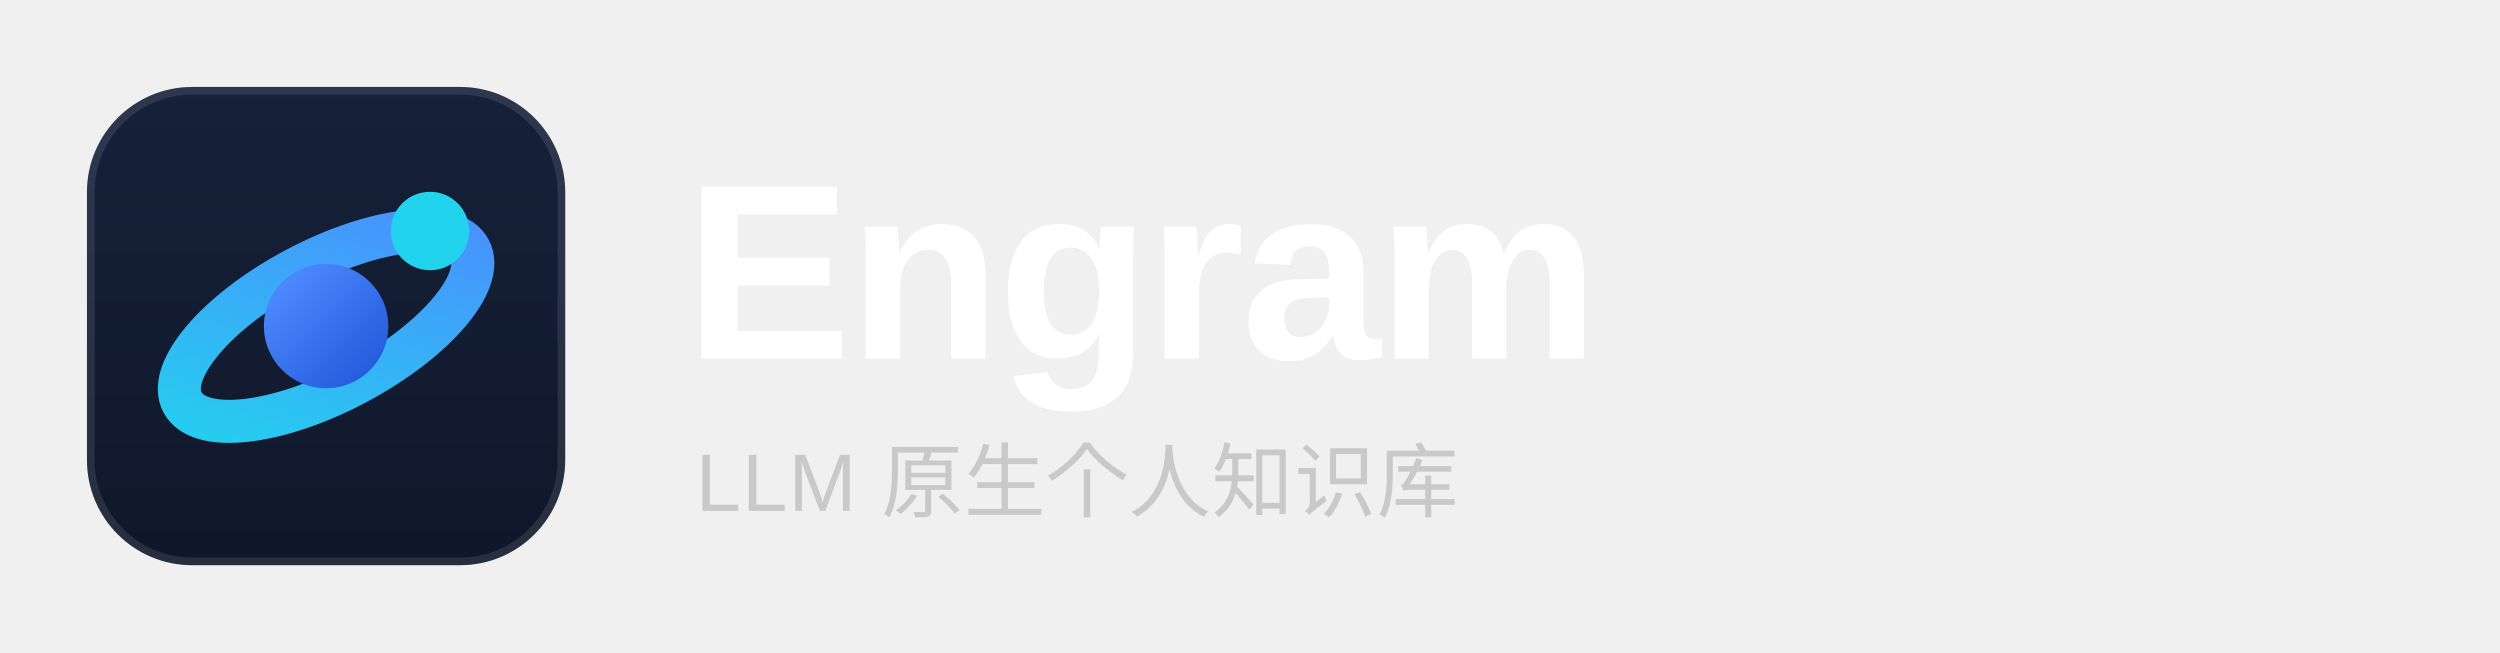
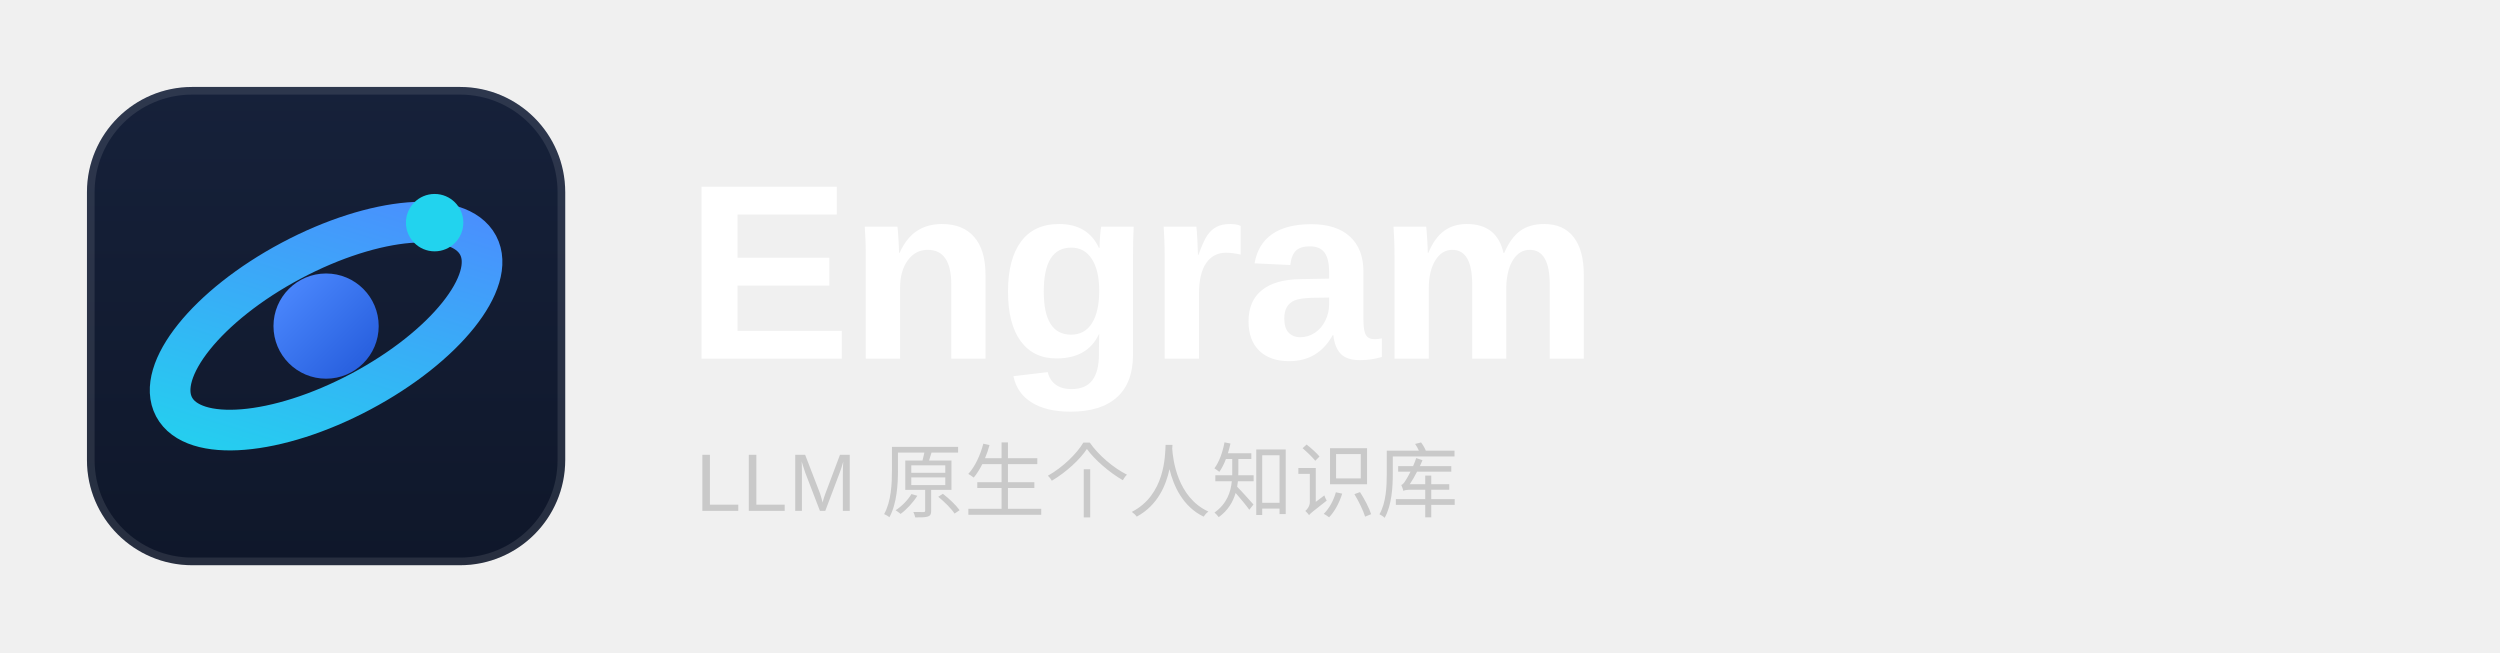
<svg xmlns="http://www.w3.org/2000/svg" viewBox="0 0 460 120" width="460" height="120" role="img" aria-label="Engram">
  <defs>
    <linearGradient id="engram-dark-lockup-plate" x1="0" y1="0" x2="0" y2="1">
      <stop offset="0" stop-color="#16213A" />
      <stop offset="1" stop-color="#0F172A" />
    </linearGradient>
    <linearGradient id="engram-dark-lockup-orbit" gradientUnits="userSpaceOnUse" x1="-26" y1="26" x2="26" y2="-26">
      <stop offset="0" stop-color="#22D3EE" />
      <stop offset="1" stop-color="#4D8AFF" />
    </linearGradient>
    <linearGradient id="engram-dark-lockup-core" gradientUnits="userSpaceOnUse" x1="-9.75" y1="-9.75" x2="9.75" y2="9.75">
      <stop offset="0" stop-color="#4D8AFF" />
      <stop offset="1" stop-color="#245BDB" />
    </linearGradient>
  </defs>
  <rect x="16" y="16" width="88" height="88" rx="19.36" fill="url(#engram-dark-lockup-plate)" />
  <rect x="16.704" y="16.704" width="86.592" height="86.592" rx="18.656" fill="none" stroke="rgba(255, 255, 255, 0.10)" stroke-width="1.408" />
  <g transform="translate(60 60) scale(0.88)">
-     <ellipse cx="0" cy="0" rx="34" ry="13.5" fill="none" stroke="url(#engram-dark-lockup-orbit)" stroke-width="9" transform="rotate(-28)" />
-     <circle cx="21.725" cy="-19.879" r="8.2" fill="#22D3EE" />
-     <circle cx="0" cy="0" r="13" fill="url(#engram-dark-lockup-core)" />
+     <ellipse cx="0" cy="0" rx="36" ry="15.5" fill="none" stroke="url(#engram-dark-lockup-orbit)" stroke-width="8.5" transform="rotate(-28)" />
+     <circle cx="22.695" cy="-21.628" r="6" fill="#22D3EE" />
+     <circle cx="0" cy="0" r="11" fill="url(#engram-dark-lockup-core)" />
  </g>
  <text x="126" y="66" font-family="Segoe UI, -apple-system, BlinkMacSystemFont, Helvetica Neue, Arial, PingFang SC, Microsoft YaHei, sans-serif" font-size="46" font-weight="700" letter-spacing="-0.6" fill="#FFFFFF">Engram</text>
  <text x="128" y="94" font-family="Segoe UI, -apple-system, BlinkMacSystemFont, Helvetica Neue, Arial, PingFang SC, Microsoft YaHei, sans-serif" font-size="15" letter-spacing="0.2" fill="#C9C9C9">LLM 原生个人知识库</text>
</svg>
